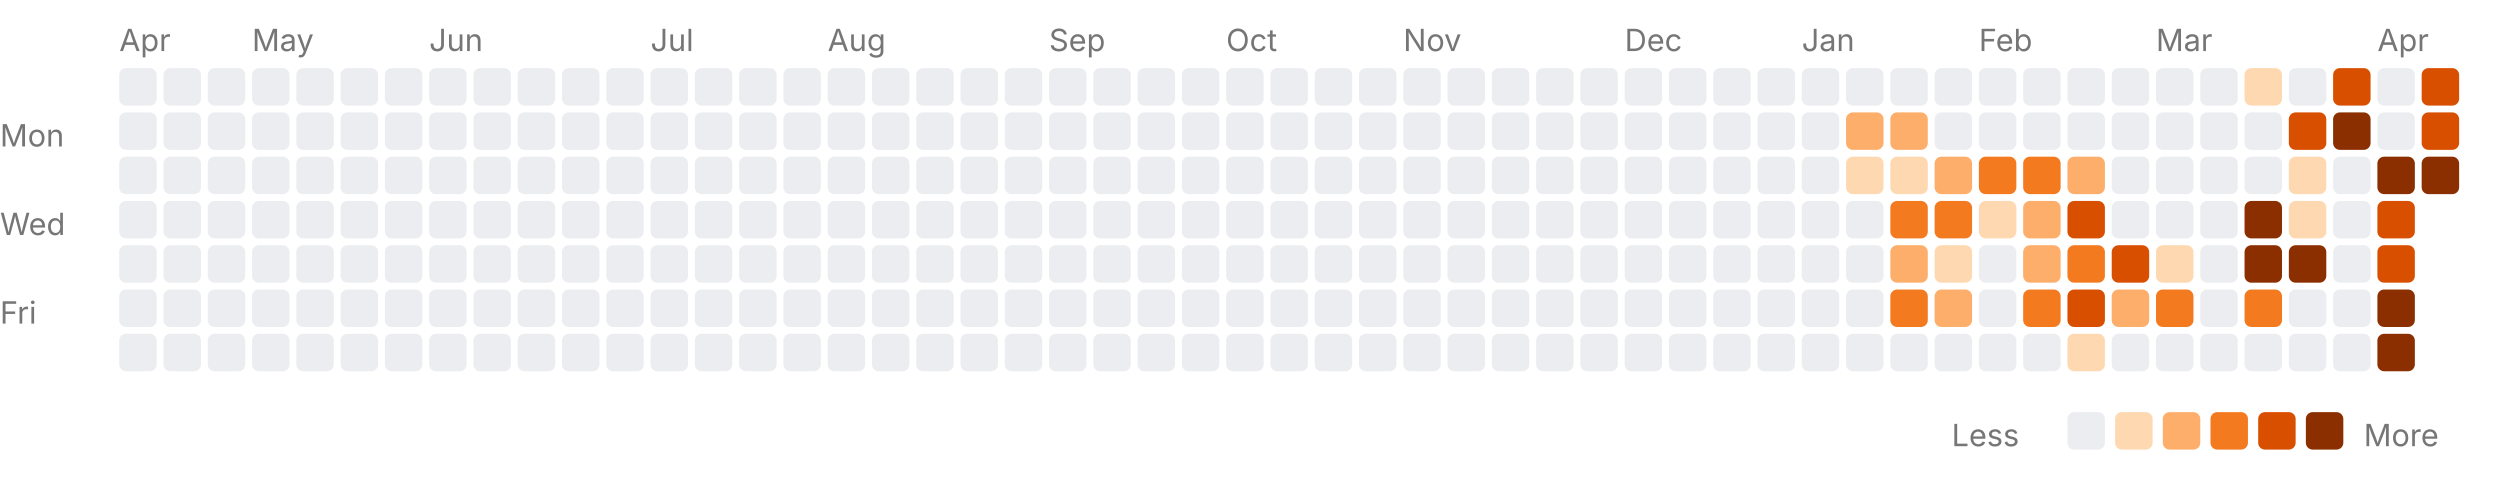
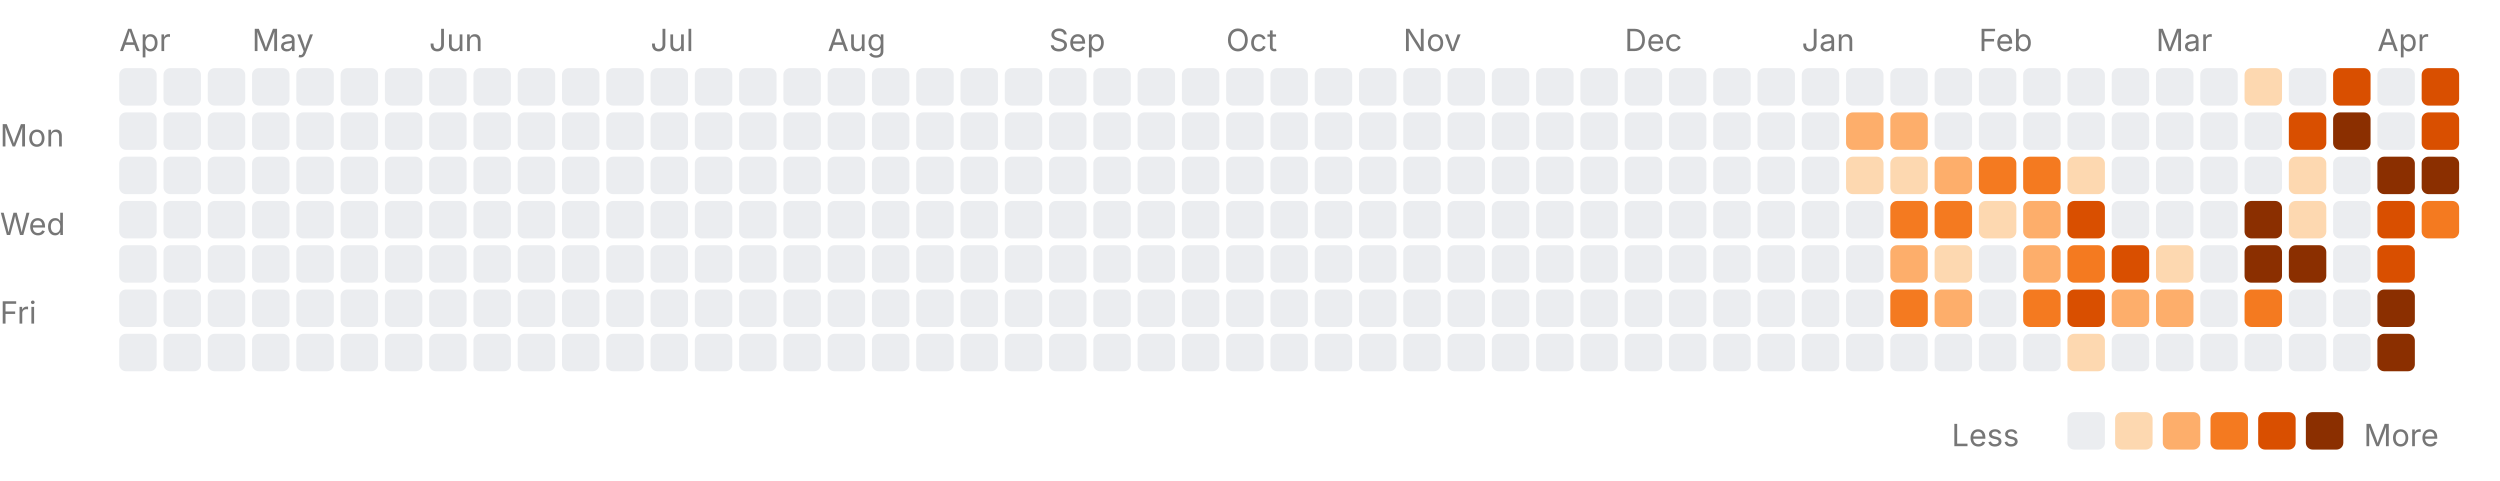
<svg xmlns="http://www.w3.org/2000/svg" width="734" height="141">
  <style>
  text { font-size: 9px; fill: #767676; font-family: -apple-system, BlinkMacSystemFont, sans-serif; }
</style>
  <text x="0" y="43">Mon</text>
  <text x="0" y="69">Wed</text>
  <text x="0" y="95">Fri</text>
  <text x="35" y="15">Apr</text>
  <rect x="35" y="20" width="11" height="11" rx="2" fill="#ebedf0" />
  <rect x="35" y="33" width="11" height="11" rx="2" fill="#ebedf0" />
  <rect x="35" y="46" width="11" height="11" rx="2" fill="#ebedf0" />
  <rect x="35" y="59" width="11" height="11" rx="2" fill="#ebedf0" />
  <rect x="35" y="72" width="11" height="11" rx="2" fill="#ebedf0" />
  <rect x="35" y="85" width="11" height="11" rx="2" fill="#ebedf0" />
  <rect x="35" y="98" width="11" height="11" rx="2" fill="#ebedf0" />
  <rect x="48" y="20" width="11" height="11" rx="2" fill="#ebedf0" />
  <rect x="48" y="33" width="11" height="11" rx="2" fill="#ebedf0" />
  <rect x="48" y="46" width="11" height="11" rx="2" fill="#ebedf0" />
  <rect x="48" y="59" width="11" height="11" rx="2" fill="#ebedf0" />
  <rect x="48" y="72" width="11" height="11" rx="2" fill="#ebedf0" />
  <rect x="48" y="85" width="11" height="11" rx="2" fill="#ebedf0" />
  <rect x="48" y="98" width="11" height="11" rx="2" fill="#ebedf0" />
  <rect x="61" y="20" width="11" height="11" rx="2" fill="#ebedf0" />
  <rect x="61" y="33" width="11" height="11" rx="2" fill="#ebedf0" />
  <rect x="61" y="46" width="11" height="11" rx="2" fill="#ebedf0" />
  <rect x="61" y="59" width="11" height="11" rx="2" fill="#ebedf0" />
  <rect x="61" y="72" width="11" height="11" rx="2" fill="#ebedf0" />
  <rect x="61" y="85" width="11" height="11" rx="2" fill="#ebedf0" />
  <rect x="61" y="98" width="11" height="11" rx="2" fill="#ebedf0" />
  <text x="74" y="15">May</text>
  <rect x="74" y="20" width="11" height="11" rx="2" fill="#ebedf0" />
  <rect x="74" y="33" width="11" height="11" rx="2" fill="#ebedf0" />
  <rect x="74" y="46" width="11" height="11" rx="2" fill="#ebedf0" />
  <rect x="74" y="59" width="11" height="11" rx="2" fill="#ebedf0" />
  <rect x="74" y="72" width="11" height="11" rx="2" fill="#ebedf0" />
  <rect x="74" y="85" width="11" height="11" rx="2" fill="#ebedf0" />
  <rect x="74" y="98" width="11" height="11" rx="2" fill="#ebedf0" />
  <rect x="87" y="20" width="11" height="11" rx="2" fill="#ebedf0" />
  <rect x="87" y="33" width="11" height="11" rx="2" fill="#ebedf0" />
  <rect x="87" y="46" width="11" height="11" rx="2" fill="#ebedf0" />
  <rect x="87" y="59" width="11" height="11" rx="2" fill="#ebedf0" />
  <rect x="87" y="72" width="11" height="11" rx="2" fill="#ebedf0" />
  <rect x="87" y="85" width="11" height="11" rx="2" fill="#ebedf0" />
  <rect x="87" y="98" width="11" height="11" rx="2" fill="#ebedf0" />
  <rect x="100" y="20" width="11" height="11" rx="2" fill="#ebedf0" />
  <rect x="100" y="33" width="11" height="11" rx="2" fill="#ebedf0" />
  <rect x="100" y="46" width="11" height="11" rx="2" fill="#ebedf0" />
  <rect x="100" y="59" width="11" height="11" rx="2" fill="#ebedf0" />
  <rect x="100" y="72" width="11" height="11" rx="2" fill="#ebedf0" />
  <rect x="100" y="85" width="11" height="11" rx="2" fill="#ebedf0" />
  <rect x="100" y="98" width="11" height="11" rx="2" fill="#ebedf0" />
  <rect x="113" y="20" width="11" height="11" rx="2" fill="#ebedf0" />
  <rect x="113" y="33" width="11" height="11" rx="2" fill="#ebedf0" />
  <rect x="113" y="46" width="11" height="11" rx="2" fill="#ebedf0" />
  <rect x="113" y="59" width="11" height="11" rx="2" fill="#ebedf0" />
  <rect x="113" y="72" width="11" height="11" rx="2" fill="#ebedf0" />
  <rect x="113" y="85" width="11" height="11" rx="2" fill="#ebedf0" />
  <rect x="113" y="98" width="11" height="11" rx="2" fill="#ebedf0" />
  <text x="126" y="15">Jun</text>
  <rect x="126" y="20" width="11" height="11" rx="2" fill="#ebedf0" />
  <rect x="126" y="33" width="11" height="11" rx="2" fill="#ebedf0" />
  <rect x="126" y="46" width="11" height="11" rx="2" fill="#ebedf0" />
  <rect x="126" y="59" width="11" height="11" rx="2" fill="#ebedf0" />
  <rect x="126" y="72" width="11" height="11" rx="2" fill="#ebedf0" />
  <rect x="126" y="85" width="11" height="11" rx="2" fill="#ebedf0" />
  <rect x="126" y="98" width="11" height="11" rx="2" fill="#ebedf0" />
  <rect x="139" y="20" width="11" height="11" rx="2" fill="#ebedf0" />
  <rect x="139" y="33" width="11" height="11" rx="2" fill="#ebedf0" />
  <rect x="139" y="46" width="11" height="11" rx="2" fill="#ebedf0" />
  <rect x="139" y="59" width="11" height="11" rx="2" fill="#ebedf0" />
  <rect x="139" y="72" width="11" height="11" rx="2" fill="#ebedf0" />
  <rect x="139" y="85" width="11" height="11" rx="2" fill="#ebedf0" />
  <rect x="139" y="98" width="11" height="11" rx="2" fill="#ebedf0" />
  <rect x="152" y="20" width="11" height="11" rx="2" fill="#ebedf0" />
  <rect x="152" y="33" width="11" height="11" rx="2" fill="#ebedf0" />
  <rect x="152" y="46" width="11" height="11" rx="2" fill="#ebedf0" />
  <rect x="152" y="59" width="11" height="11" rx="2" fill="#ebedf0" />
  <rect x="152" y="72" width="11" height="11" rx="2" fill="#ebedf0" />
  <rect x="152" y="85" width="11" height="11" rx="2" fill="#ebedf0" />
  <rect x="152" y="98" width="11" height="11" rx="2" fill="#ebedf0" />
  <rect x="165" y="20" width="11" height="11" rx="2" fill="#ebedf0" />
  <rect x="165" y="33" width="11" height="11" rx="2" fill="#ebedf0" />
  <rect x="165" y="46" width="11" height="11" rx="2" fill="#ebedf0" />
  <rect x="165" y="59" width="11" height="11" rx="2" fill="#ebedf0" />
  <rect x="165" y="72" width="11" height="11" rx="2" fill="#ebedf0" />
  <rect x="165" y="85" width="11" height="11" rx="2" fill="#ebedf0" />
  <rect x="165" y="98" width="11" height="11" rx="2" fill="#ebedf0" />
  <rect x="178" y="20" width="11" height="11" rx="2" fill="#ebedf0" />
  <rect x="178" y="33" width="11" height="11" rx="2" fill="#ebedf0" />
  <rect x="178" y="46" width="11" height="11" rx="2" fill="#ebedf0" />
  <rect x="178" y="59" width="11" height="11" rx="2" fill="#ebedf0" />
  <rect x="178" y="72" width="11" height="11" rx="2" fill="#ebedf0" />
  <rect x="178" y="85" width="11" height="11" rx="2" fill="#ebedf0" />
  <rect x="178" y="98" width="11" height="11" rx="2" fill="#ebedf0" />
  <text x="191" y="15">Jul</text>
  <rect x="191" y="20" width="11" height="11" rx="2" fill="#ebedf0" />
  <rect x="191" y="33" width="11" height="11" rx="2" fill="#ebedf0" />
  <rect x="191" y="46" width="11" height="11" rx="2" fill="#ebedf0" />
  <rect x="191" y="59" width="11" height="11" rx="2" fill="#ebedf0" />
  <rect x="191" y="72" width="11" height="11" rx="2" fill="#ebedf0" />
  <rect x="191" y="85" width="11" height="11" rx="2" fill="#ebedf0" />
  <rect x="191" y="98" width="11" height="11" rx="2" fill="#ebedf0" />
  <rect x="204" y="20" width="11" height="11" rx="2" fill="#ebedf0" />
  <rect x="204" y="33" width="11" height="11" rx="2" fill="#ebedf0" />
  <rect x="204" y="46" width="11" height="11" rx="2" fill="#ebedf0" />
  <rect x="204" y="59" width="11" height="11" rx="2" fill="#ebedf0" />
  <rect x="204" y="72" width="11" height="11" rx="2" fill="#ebedf0" />
  <rect x="204" y="85" width="11" height="11" rx="2" fill="#ebedf0" />
  <rect x="204" y="98" width="11" height="11" rx="2" fill="#ebedf0" />
  <rect x="217" y="20" width="11" height="11" rx="2" fill="#ebedf0" />
  <rect x="217" y="33" width="11" height="11" rx="2" fill="#ebedf0" />
  <rect x="217" y="46" width="11" height="11" rx="2" fill="#ebedf0" />
  <rect x="217" y="59" width="11" height="11" rx="2" fill="#ebedf0" />
  <rect x="217" y="72" width="11" height="11" rx="2" fill="#ebedf0" />
  <rect x="217" y="85" width="11" height="11" rx="2" fill="#ebedf0" />
  <rect x="217" y="98" width="11" height="11" rx="2" fill="#ebedf0" />
  <rect x="230" y="20" width="11" height="11" rx="2" fill="#ebedf0" />
  <rect x="230" y="33" width="11" height="11" rx="2" fill="#ebedf0" />
  <rect x="230" y="46" width="11" height="11" rx="2" fill="#ebedf0" />
  <rect x="230" y="59" width="11" height="11" rx="2" fill="#ebedf0" />
  <rect x="230" y="72" width="11" height="11" rx="2" fill="#ebedf0" />
  <rect x="230" y="85" width="11" height="11" rx="2" fill="#ebedf0" />
  <rect x="230" y="98" width="11" height="11" rx="2" fill="#ebedf0" />
  <text x="243" y="15">Aug</text>
  <rect x="243" y="20" width="11" height="11" rx="2" fill="#ebedf0" />
  <rect x="243" y="33" width="11" height="11" rx="2" fill="#ebedf0" />
  <rect x="243" y="46" width="11" height="11" rx="2" fill="#ebedf0" />
  <rect x="243" y="59" width="11" height="11" rx="2" fill="#ebedf0" />
  <rect x="243" y="72" width="11" height="11" rx="2" fill="#ebedf0" />
  <rect x="243" y="85" width="11" height="11" rx="2" fill="#ebedf0" />
  <rect x="243" y="98" width="11" height="11" rx="2" fill="#ebedf0" />
  <rect x="256" y="20" width="11" height="11" rx="2" fill="#ebedf0" />
  <rect x="256" y="33" width="11" height="11" rx="2" fill="#ebedf0" />
  <rect x="256" y="46" width="11" height="11" rx="2" fill="#ebedf0" />
  <rect x="256" y="59" width="11" height="11" rx="2" fill="#ebedf0" />
  <rect x="256" y="72" width="11" height="11" rx="2" fill="#ebedf0" />
  <rect x="256" y="85" width="11" height="11" rx="2" fill="#ebedf0" />
  <rect x="256" y="98" width="11" height="11" rx="2" fill="#ebedf0" />
  <rect x="269" y="20" width="11" height="11" rx="2" fill="#ebedf0" />
  <rect x="269" y="33" width="11" height="11" rx="2" fill="#ebedf0" />
  <rect x="269" y="46" width="11" height="11" rx="2" fill="#ebedf0" />
  <rect x="269" y="59" width="11" height="11" rx="2" fill="#ebedf0" />
  <rect x="269" y="72" width="11" height="11" rx="2" fill="#ebedf0" />
  <rect x="269" y="85" width="11" height="11" rx="2" fill="#ebedf0" />
  <rect x="269" y="98" width="11" height="11" rx="2" fill="#ebedf0" />
  <rect x="282" y="20" width="11" height="11" rx="2" fill="#ebedf0" />
  <rect x="282" y="33" width="11" height="11" rx="2" fill="#ebedf0" />
  <rect x="282" y="46" width="11" height="11" rx="2" fill="#ebedf0" />
  <rect x="282" y="59" width="11" height="11" rx="2" fill="#ebedf0" />
  <rect x="282" y="72" width="11" height="11" rx="2" fill="#ebedf0" />
  <rect x="282" y="85" width="11" height="11" rx="2" fill="#ebedf0" />
  <rect x="282" y="98" width="11" height="11" rx="2" fill="#ebedf0" />
  <rect x="295" y="20" width="11" height="11" rx="2" fill="#ebedf0" />
  <rect x="295" y="33" width="11" height="11" rx="2" fill="#ebedf0" />
  <rect x="295" y="46" width="11" height="11" rx="2" fill="#ebedf0" />
  <rect x="295" y="59" width="11" height="11" rx="2" fill="#ebedf0" />
  <rect x="295" y="72" width="11" height="11" rx="2" fill="#ebedf0" />
  <rect x="295" y="85" width="11" height="11" rx="2" fill="#ebedf0" />
  <rect x="295" y="98" width="11" height="11" rx="2" fill="#ebedf0" />
  <text x="308" y="15">Sep</text>
  <rect x="308" y="20" width="11" height="11" rx="2" fill="#ebedf0" />
  <rect x="308" y="33" width="11" height="11" rx="2" fill="#ebedf0" />
  <rect x="308" y="46" width="11" height="11" rx="2" fill="#ebedf0" />
  <rect x="308" y="59" width="11" height="11" rx="2" fill="#ebedf0" />
  <rect x="308" y="72" width="11" height="11" rx="2" fill="#ebedf0" />
  <rect x="308" y="85" width="11" height="11" rx="2" fill="#ebedf0" />
  <rect x="308" y="98" width="11" height="11" rx="2" fill="#ebedf0" />
  <rect x="321" y="20" width="11" height="11" rx="2" fill="#ebedf0" />
  <rect x="321" y="33" width="11" height="11" rx="2" fill="#ebedf0" />
  <rect x="321" y="46" width="11" height="11" rx="2" fill="#ebedf0" />
  <rect x="321" y="59" width="11" height="11" rx="2" fill="#ebedf0" />
  <rect x="321" y="72" width="11" height="11" rx="2" fill="#ebedf0" />
  <rect x="321" y="85" width="11" height="11" rx="2" fill="#ebedf0" />
  <rect x="321" y="98" width="11" height="11" rx="2" fill="#ebedf0" />
  <rect x="334" y="20" width="11" height="11" rx="2" fill="#ebedf0" />
  <rect x="334" y="33" width="11" height="11" rx="2" fill="#ebedf0" />
  <rect x="334" y="46" width="11" height="11" rx="2" fill="#ebedf0" />
  <rect x="334" y="59" width="11" height="11" rx="2" fill="#ebedf0" />
  <rect x="334" y="72" width="11" height="11" rx="2" fill="#ebedf0" />
  <rect x="334" y="85" width="11" height="11" rx="2" fill="#ebedf0" />
  <rect x="334" y="98" width="11" height="11" rx="2" fill="#ebedf0" />
  <rect x="347" y="20" width="11" height="11" rx="2" fill="#ebedf0" />
  <rect x="347" y="33" width="11" height="11" rx="2" fill="#ebedf0" />
  <rect x="347" y="46" width="11" height="11" rx="2" fill="#ebedf0" />
  <rect x="347" y="59" width="11" height="11" rx="2" fill="#ebedf0" />
  <rect x="347" y="72" width="11" height="11" rx="2" fill="#ebedf0" />
  <rect x="347" y="85" width="11" height="11" rx="2" fill="#ebedf0" />
  <rect x="347" y="98" width="11" height="11" rx="2" fill="#ebedf0" />
  <text x="360" y="15">Oct</text>
  <rect x="360" y="20" width="11" height="11" rx="2" fill="#ebedf0" />
  <rect x="360" y="33" width="11" height="11" rx="2" fill="#ebedf0" />
  <rect x="360" y="46" width="11" height="11" rx="2" fill="#ebedf0" />
  <rect x="360" y="59" width="11" height="11" rx="2" fill="#ebedf0" />
  <rect x="360" y="72" width="11" height="11" rx="2" fill="#ebedf0" />
  <rect x="360" y="85" width="11" height="11" rx="2" fill="#ebedf0" />
  <rect x="360" y="98" width="11" height="11" rx="2" fill="#ebedf0" />
  <rect x="373" y="20" width="11" height="11" rx="2" fill="#ebedf0" />
  <rect x="373" y="33" width="11" height="11" rx="2" fill="#ebedf0" />
  <rect x="373" y="46" width="11" height="11" rx="2" fill="#ebedf0" />
  <rect x="373" y="59" width="11" height="11" rx="2" fill="#ebedf0" />
  <rect x="373" y="72" width="11" height="11" rx="2" fill="#ebedf0" />
  <rect x="373" y="85" width="11" height="11" rx="2" fill="#ebedf0" />
  <rect x="373" y="98" width="11" height="11" rx="2" fill="#ebedf0" />
  <rect x="386" y="20" width="11" height="11" rx="2" fill="#ebedf0" />
  <rect x="386" y="33" width="11" height="11" rx="2" fill="#ebedf0" />
  <rect x="386" y="46" width="11" height="11" rx="2" fill="#ebedf0" />
  <rect x="386" y="59" width="11" height="11" rx="2" fill="#ebedf0" />
  <rect x="386" y="72" width="11" height="11" rx="2" fill="#ebedf0" />
  <rect x="386" y="85" width="11" height="11" rx="2" fill="#ebedf0" />
  <rect x="386" y="98" width="11" height="11" rx="2" fill="#ebedf0" />
  <rect x="399" y="20" width="11" height="11" rx="2" fill="#ebedf0" />
  <rect x="399" y="33" width="11" height="11" rx="2" fill="#ebedf0" />
  <rect x="399" y="46" width="11" height="11" rx="2" fill="#ebedf0" />
  <rect x="399" y="59" width="11" height="11" rx="2" fill="#ebedf0" />
  <rect x="399" y="72" width="11" height="11" rx="2" fill="#ebedf0" />
  <rect x="399" y="85" width="11" height="11" rx="2" fill="#ebedf0" />
  <rect x="399" y="98" width="11" height="11" rx="2" fill="#ebedf0" />
  <text x="412" y="15">Nov</text>
  <rect x="412" y="20" width="11" height="11" rx="2" fill="#ebedf0" />
  <rect x="412" y="33" width="11" height="11" rx="2" fill="#ebedf0" />
  <rect x="412" y="46" width="11" height="11" rx="2" fill="#ebedf0" />
  <rect x="412" y="59" width="11" height="11" rx="2" fill="#ebedf0" />
  <rect x="412" y="72" width="11" height="11" rx="2" fill="#ebedf0" />
  <rect x="412" y="85" width="11" height="11" rx="2" fill="#ebedf0" />
  <rect x="412" y="98" width="11" height="11" rx="2" fill="#ebedf0" />
  <rect x="425" y="20" width="11" height="11" rx="2" fill="#ebedf0" />
  <rect x="425" y="33" width="11" height="11" rx="2" fill="#ebedf0" />
  <rect x="425" y="46" width="11" height="11" rx="2" fill="#ebedf0" />
  <rect x="425" y="59" width="11" height="11" rx="2" fill="#ebedf0" />
  <rect x="425" y="72" width="11" height="11" rx="2" fill="#ebedf0" />
  <rect x="425" y="85" width="11" height="11" rx="2" fill="#ebedf0" />
  <rect x="425" y="98" width="11" height="11" rx="2" fill="#ebedf0" />
  <rect x="438" y="20" width="11" height="11" rx="2" fill="#ebedf0" />
  <rect x="438" y="33" width="11" height="11" rx="2" fill="#ebedf0" />
  <rect x="438" y="46" width="11" height="11" rx="2" fill="#ebedf0" />
  <rect x="438" y="59" width="11" height="11" rx="2" fill="#ebedf0" />
  <rect x="438" y="72" width="11" height="11" rx="2" fill="#ebedf0" />
  <rect x="438" y="85" width="11" height="11" rx="2" fill="#ebedf0" />
  <rect x="438" y="98" width="11" height="11" rx="2" fill="#ebedf0" />
  <rect x="451" y="20" width="11" height="11" rx="2" fill="#ebedf0" />
  <rect x="451" y="33" width="11" height="11" rx="2" fill="#ebedf0" />
  <rect x="451" y="46" width="11" height="11" rx="2" fill="#ebedf0" />
  <rect x="451" y="59" width="11" height="11" rx="2" fill="#ebedf0" />
  <rect x="451" y="72" width="11" height="11" rx="2" fill="#ebedf0" />
  <rect x="451" y="85" width="11" height="11" rx="2" fill="#ebedf0" />
  <rect x="451" y="98" width="11" height="11" rx="2" fill="#ebedf0" />
  <rect x="464" y="20" width="11" height="11" rx="2" fill="#ebedf0" />
  <rect x="464" y="33" width="11" height="11" rx="2" fill="#ebedf0" />
  <rect x="464" y="46" width="11" height="11" rx="2" fill="#ebedf0" />
  <rect x="464" y="59" width="11" height="11" rx="2" fill="#ebedf0" />
  <rect x="464" y="72" width="11" height="11" rx="2" fill="#ebedf0" />
  <rect x="464" y="85" width="11" height="11" rx="2" fill="#ebedf0" />
  <rect x="464" y="98" width="11" height="11" rx="2" fill="#ebedf0" />
  <text x="477" y="15">Dec</text>
  <rect x="477" y="20" width="11" height="11" rx="2" fill="#ebedf0" />
  <rect x="477" y="33" width="11" height="11" rx="2" fill="#ebedf0" />
  <rect x="477" y="46" width="11" height="11" rx="2" fill="#ebedf0" />
  <rect x="477" y="59" width="11" height="11" rx="2" fill="#ebedf0" />
  <rect x="477" y="72" width="11" height="11" rx="2" fill="#ebedf0" />
  <rect x="477" y="85" width="11" height="11" rx="2" fill="#ebedf0" />
  <rect x="477" y="98" width="11" height="11" rx="2" fill="#ebedf0" />
  <rect x="490" y="20" width="11" height="11" rx="2" fill="#ebedf0" />
  <rect x="490" y="33" width="11" height="11" rx="2" fill="#ebedf0" />
  <rect x="490" y="46" width="11" height="11" rx="2" fill="#ebedf0" />
  <rect x="490" y="59" width="11" height="11" rx="2" fill="#ebedf0" />
  <rect x="490" y="72" width="11" height="11" rx="2" fill="#ebedf0" />
  <rect x="490" y="85" width="11" height="11" rx="2" fill="#ebedf0" />
  <rect x="490" y="98" width="11" height="11" rx="2" fill="#ebedf0" />
  <rect x="503" y="20" width="11" height="11" rx="2" fill="#ebedf0" />
  <rect x="503" y="33" width="11" height="11" rx="2" fill="#ebedf0" />
  <rect x="503" y="46" width="11" height="11" rx="2" fill="#ebedf0" />
  <rect x="503" y="59" width="11" height="11" rx="2" fill="#ebedf0" />
  <rect x="503" y="72" width="11" height="11" rx="2" fill="#ebedf0" />
  <rect x="503" y="85" width="11" height="11" rx="2" fill="#ebedf0" />
  <rect x="503" y="98" width="11" height="11" rx="2" fill="#ebedf0" />
  <rect x="516" y="20" width="11" height="11" rx="2" fill="#ebedf0" />
  <rect x="516" y="33" width="11" height="11" rx="2" fill="#ebedf0" />
  <rect x="516" y="46" width="11" height="11" rx="2" fill="#ebedf0" />
  <rect x="516" y="59" width="11" height="11" rx="2" fill="#ebedf0" />
  <rect x="516" y="72" width="11" height="11" rx="2" fill="#ebedf0" />
  <rect x="516" y="85" width="11" height="11" rx="2" fill="#ebedf0" />
  <rect x="516" y="98" width="11" height="11" rx="2" fill="#ebedf0" />
  <text x="529" y="15">Jan</text>
  <rect x="529" y="20" width="11" height="11" rx="2" fill="#ebedf0" />
  <rect x="529" y="33" width="11" height="11" rx="2" fill="#ebedf0" />
  <rect x="529" y="46" width="11" height="11" rx="2" fill="#ebedf0" />
  <rect x="529" y="59" width="11" height="11" rx="2" fill="#ebedf0" />
  <rect x="529" y="72" width="11" height="11" rx="2" fill="#ebedf0" />
  <rect x="529" y="85" width="11" height="11" rx="2" fill="#ebedf0" />
  <rect x="529" y="98" width="11" height="11" rx="2" fill="#ebedf0" />
  <rect x="542" y="20" width="11" height="11" rx="2" fill="#ebedf0" />
  <rect x="542" y="33" width="11" height="11" rx="2" fill="#fdae6b" />
  <rect x="542" y="46" width="11" height="11" rx="2" fill="#fdd8b0" />
  <rect x="542" y="59" width="11" height="11" rx="2" fill="#ebedf0" />
  <rect x="542" y="72" width="11" height="11" rx="2" fill="#ebedf0" />
  <rect x="542" y="85" width="11" height="11" rx="2" fill="#ebedf0" />
  <rect x="542" y="98" width="11" height="11" rx="2" fill="#ebedf0" />
  <rect x="555" y="20" width="11" height="11" rx="2" fill="#ebedf0" />
  <rect x="555" y="33" width="11" height="11" rx="2" fill="#fdae6b" />
  <rect x="555" y="46" width="11" height="11" rx="2" fill="#fdd8b0" />
  <rect x="555" y="59" width="11" height="11" rx="2" fill="#f47a20" />
  <rect x="555" y="72" width="11" height="11" rx="2" fill="#fdae6b" />
  <rect x="555" y="85" width="11" height="11" rx="2" fill="#f47a20" />
  <rect x="555" y="98" width="11" height="11" rx="2" fill="#ebedf0" />
  <rect x="568" y="20" width="11" height="11" rx="2" fill="#ebedf0" />
  <rect x="568" y="33" width="11" height="11" rx="2" fill="#ebedf0" />
  <rect x="568" y="46" width="11" height="11" rx="2" fill="#fdae6b" />
  <rect x="568" y="59" width="11" height="11" rx="2" fill="#f47a20" />
  <rect x="568" y="72" width="11" height="11" rx="2" fill="#fdd8b0" />
  <rect x="568" y="85" width="11" height="11" rx="2" fill="#fdae6b" />
  <rect x="568" y="98" width="11" height="11" rx="2" fill="#ebedf0" />
  <text x="581" y="15">Feb</text>
  <rect x="581" y="20" width="11" height="11" rx="2" fill="#ebedf0" />
  <rect x="581" y="33" width="11" height="11" rx="2" fill="#ebedf0" />
  <rect x="581" y="46" width="11" height="11" rx="2" fill="#f47a20" />
  <rect x="581" y="59" width="11" height="11" rx="2" fill="#fdd8b0" />
  <rect x="581" y="72" width="11" height="11" rx="2" fill="#ebedf0" />
  <rect x="581" y="85" width="11" height="11" rx="2" fill="#ebedf0" />
  <rect x="581" y="98" width="11" height="11" rx="2" fill="#ebedf0" />
  <rect x="594" y="20" width="11" height="11" rx="2" fill="#ebedf0" />
  <rect x="594" y="33" width="11" height="11" rx="2" fill="#ebedf0" />
  <rect x="594" y="46" width="11" height="11" rx="2" fill="#f47a20" />
  <rect x="594" y="59" width="11" height="11" rx="2" fill="#fdae6b" />
  <rect x="594" y="72" width="11" height="11" rx="2" fill="#fdae6b" />
  <rect x="594" y="85" width="11" height="11" rx="2" fill="#f47a20" />
  <rect x="594" y="98" width="11" height="11" rx="2" fill="#ebedf0" />
  <rect x="607" y="20" width="11" height="11" rx="2" fill="#ebedf0" />
  <rect x="607" y="33" width="11" height="11" rx="2" fill="#ebedf0" />
-   <rect x="607" y="46" width="11" height="11" rx="2" fill="#fdae6b" />
+   <rect x="607" y="46" width="11" height="11" rx="2" fill="#fdd8b0" />
  <rect x="607" y="59" width="11" height="11" rx="2" fill="#d94f00" />
  <rect x="607" y="72" width="11" height="11" rx="2" fill="#f47a20" />
  <rect x="607" y="85" width="11" height="11" rx="2" fill="#d94f00" />
  <rect x="607" y="98" width="11" height="11" rx="2" fill="#fdd8b0" />
  <rect x="620" y="20" width="11" height="11" rx="2" fill="#ebedf0" />
  <rect x="620" y="33" width="11" height="11" rx="2" fill="#ebedf0" />
  <rect x="620" y="46" width="11" height="11" rx="2" fill="#ebedf0" />
  <rect x="620" y="59" width="11" height="11" rx="2" fill="#ebedf0" />
  <rect x="620" y="72" width="11" height="11" rx="2" fill="#d94f00" />
  <rect x="620" y="85" width="11" height="11" rx="2" fill="#fdae6b" />
  <rect x="620" y="98" width="11" height="11" rx="2" fill="#ebedf0" />
  <text x="633" y="15">Mar</text>
  <rect x="633" y="20" width="11" height="11" rx="2" fill="#ebedf0" />
  <rect x="633" y="33" width="11" height="11" rx="2" fill="#ebedf0" />
  <rect x="633" y="46" width="11" height="11" rx="2" fill="#ebedf0" />
  <rect x="633" y="59" width="11" height="11" rx="2" fill="#ebedf0" />
  <rect x="633" y="72" width="11" height="11" rx="2" fill="#fdd8b0" />
-   <rect x="633" y="85" width="11" height="11" rx="2" fill="#f47a20" />
+   <rect x="633" y="85" width="11" height="11" rx="2" fill="#fdae6b" />
  <rect x="633" y="98" width="11" height="11" rx="2" fill="#ebedf0" />
  <rect x="646" y="20" width="11" height="11" rx="2" fill="#ebedf0" />
  <rect x="646" y="33" width="11" height="11" rx="2" fill="#ebedf0" />
  <rect x="646" y="46" width="11" height="11" rx="2" fill="#ebedf0" />
  <rect x="646" y="59" width="11" height="11" rx="2" fill="#ebedf0" />
  <rect x="646" y="72" width="11" height="11" rx="2" fill="#ebedf0" />
  <rect x="646" y="85" width="11" height="11" rx="2" fill="#ebedf0" />
  <rect x="646" y="98" width="11" height="11" rx="2" fill="#ebedf0" />
  <rect x="659" y="20" width="11" height="11" rx="2" fill="#fdd8b0" />
  <rect x="659" y="33" width="11" height="11" rx="2" fill="#ebedf0" />
  <rect x="659" y="46" width="11" height="11" rx="2" fill="#ebedf0" />
  <rect x="659" y="59" width="11" height="11" rx="2" fill="#8b2f00" />
  <rect x="659" y="72" width="11" height="11" rx="2" fill="#8b2f00" />
  <rect x="659" y="85" width="11" height="11" rx="2" fill="#f47a20" />
  <rect x="659" y="98" width="11" height="11" rx="2" fill="#ebedf0" />
  <rect x="672" y="20" width="11" height="11" rx="2" fill="#ebedf0" />
  <rect x="672" y="33" width="11" height="11" rx="2" fill="#d94f00" />
  <rect x="672" y="46" width="11" height="11" rx="2" fill="#fdd8b0" />
  <rect x="672" y="59" width="11" height="11" rx="2" fill="#fdd8b0" />
  <rect x="672" y="72" width="11" height="11" rx="2" fill="#8b2f00" />
  <rect x="672" y="85" width="11" height="11" rx="2" fill="#ebedf0" />
  <rect x="672" y="98" width="11" height="11" rx="2" fill="#ebedf0" />
  <rect x="685" y="20" width="11" height="11" rx="2" fill="#d94f00" />
  <rect x="685" y="33" width="11" height="11" rx="2" fill="#8b2f00" />
  <rect x="685" y="46" width="11" height="11" rx="2" fill="#ebedf0" />
  <rect x="685" y="59" width="11" height="11" rx="2" fill="#ebedf0" />
  <rect x="685" y="72" width="11" height="11" rx="2" fill="#ebedf0" />
  <rect x="685" y="85" width="11" height="11" rx="2" fill="#ebedf0" />
  <rect x="685" y="98" width="11" height="11" rx="2" fill="#ebedf0" />
  <text x="698" y="15">Apr</text>
  <rect x="698" y="20" width="11" height="11" rx="2" fill="#ebedf0" />
  <rect x="698" y="33" width="11" height="11" rx="2" fill="#ebedf0" />
  <rect x="698" y="46" width="11" height="11" rx="2" fill="#8b2f00" />
  <rect x="698" y="59" width="11" height="11" rx="2" fill="#d94f00" />
  <rect x="698" y="72" width="11" height="11" rx="2" fill="#d94f00" />
  <rect x="698" y="85" width="11" height="11" rx="2" fill="#8b2f00" />
  <rect x="698" y="98" width="11" height="11" rx="2" fill="#8b2f00" />
  <rect x="711" y="20" width="11" height="11" rx="2" fill="#d94f00" />
  <rect x="711" y="33" width="11" height="11" rx="2" fill="#d94f00" />
  <rect x="711" y="46" width="11" height="11" rx="2" fill="#8b2f00" />
+   <rect x="711" y="59" width="11" height="11" rx="2" fill="#f47a20" />
  <text x="573" y="131">Less</text>
  <rect x="607" y="121" width="11" height="11" rx="2" fill="#ebedf0" />
  <rect x="621" y="121" width="11" height="11" rx="2" fill="#fdd8b0" />
  <rect x="635" y="121" width="11" height="11" rx="2" fill="#fdae6b" />
  <rect x="649" y="121" width="11" height="11" rx="2" fill="#f47a20" />
  <rect x="663" y="121" width="11" height="11" rx="2" fill="#d94f00" />
  <rect x="677" y="121" width="11" height="11" rx="2" fill="#8b2f00" />
  <text x="694" y="131">More</text>
</svg>
